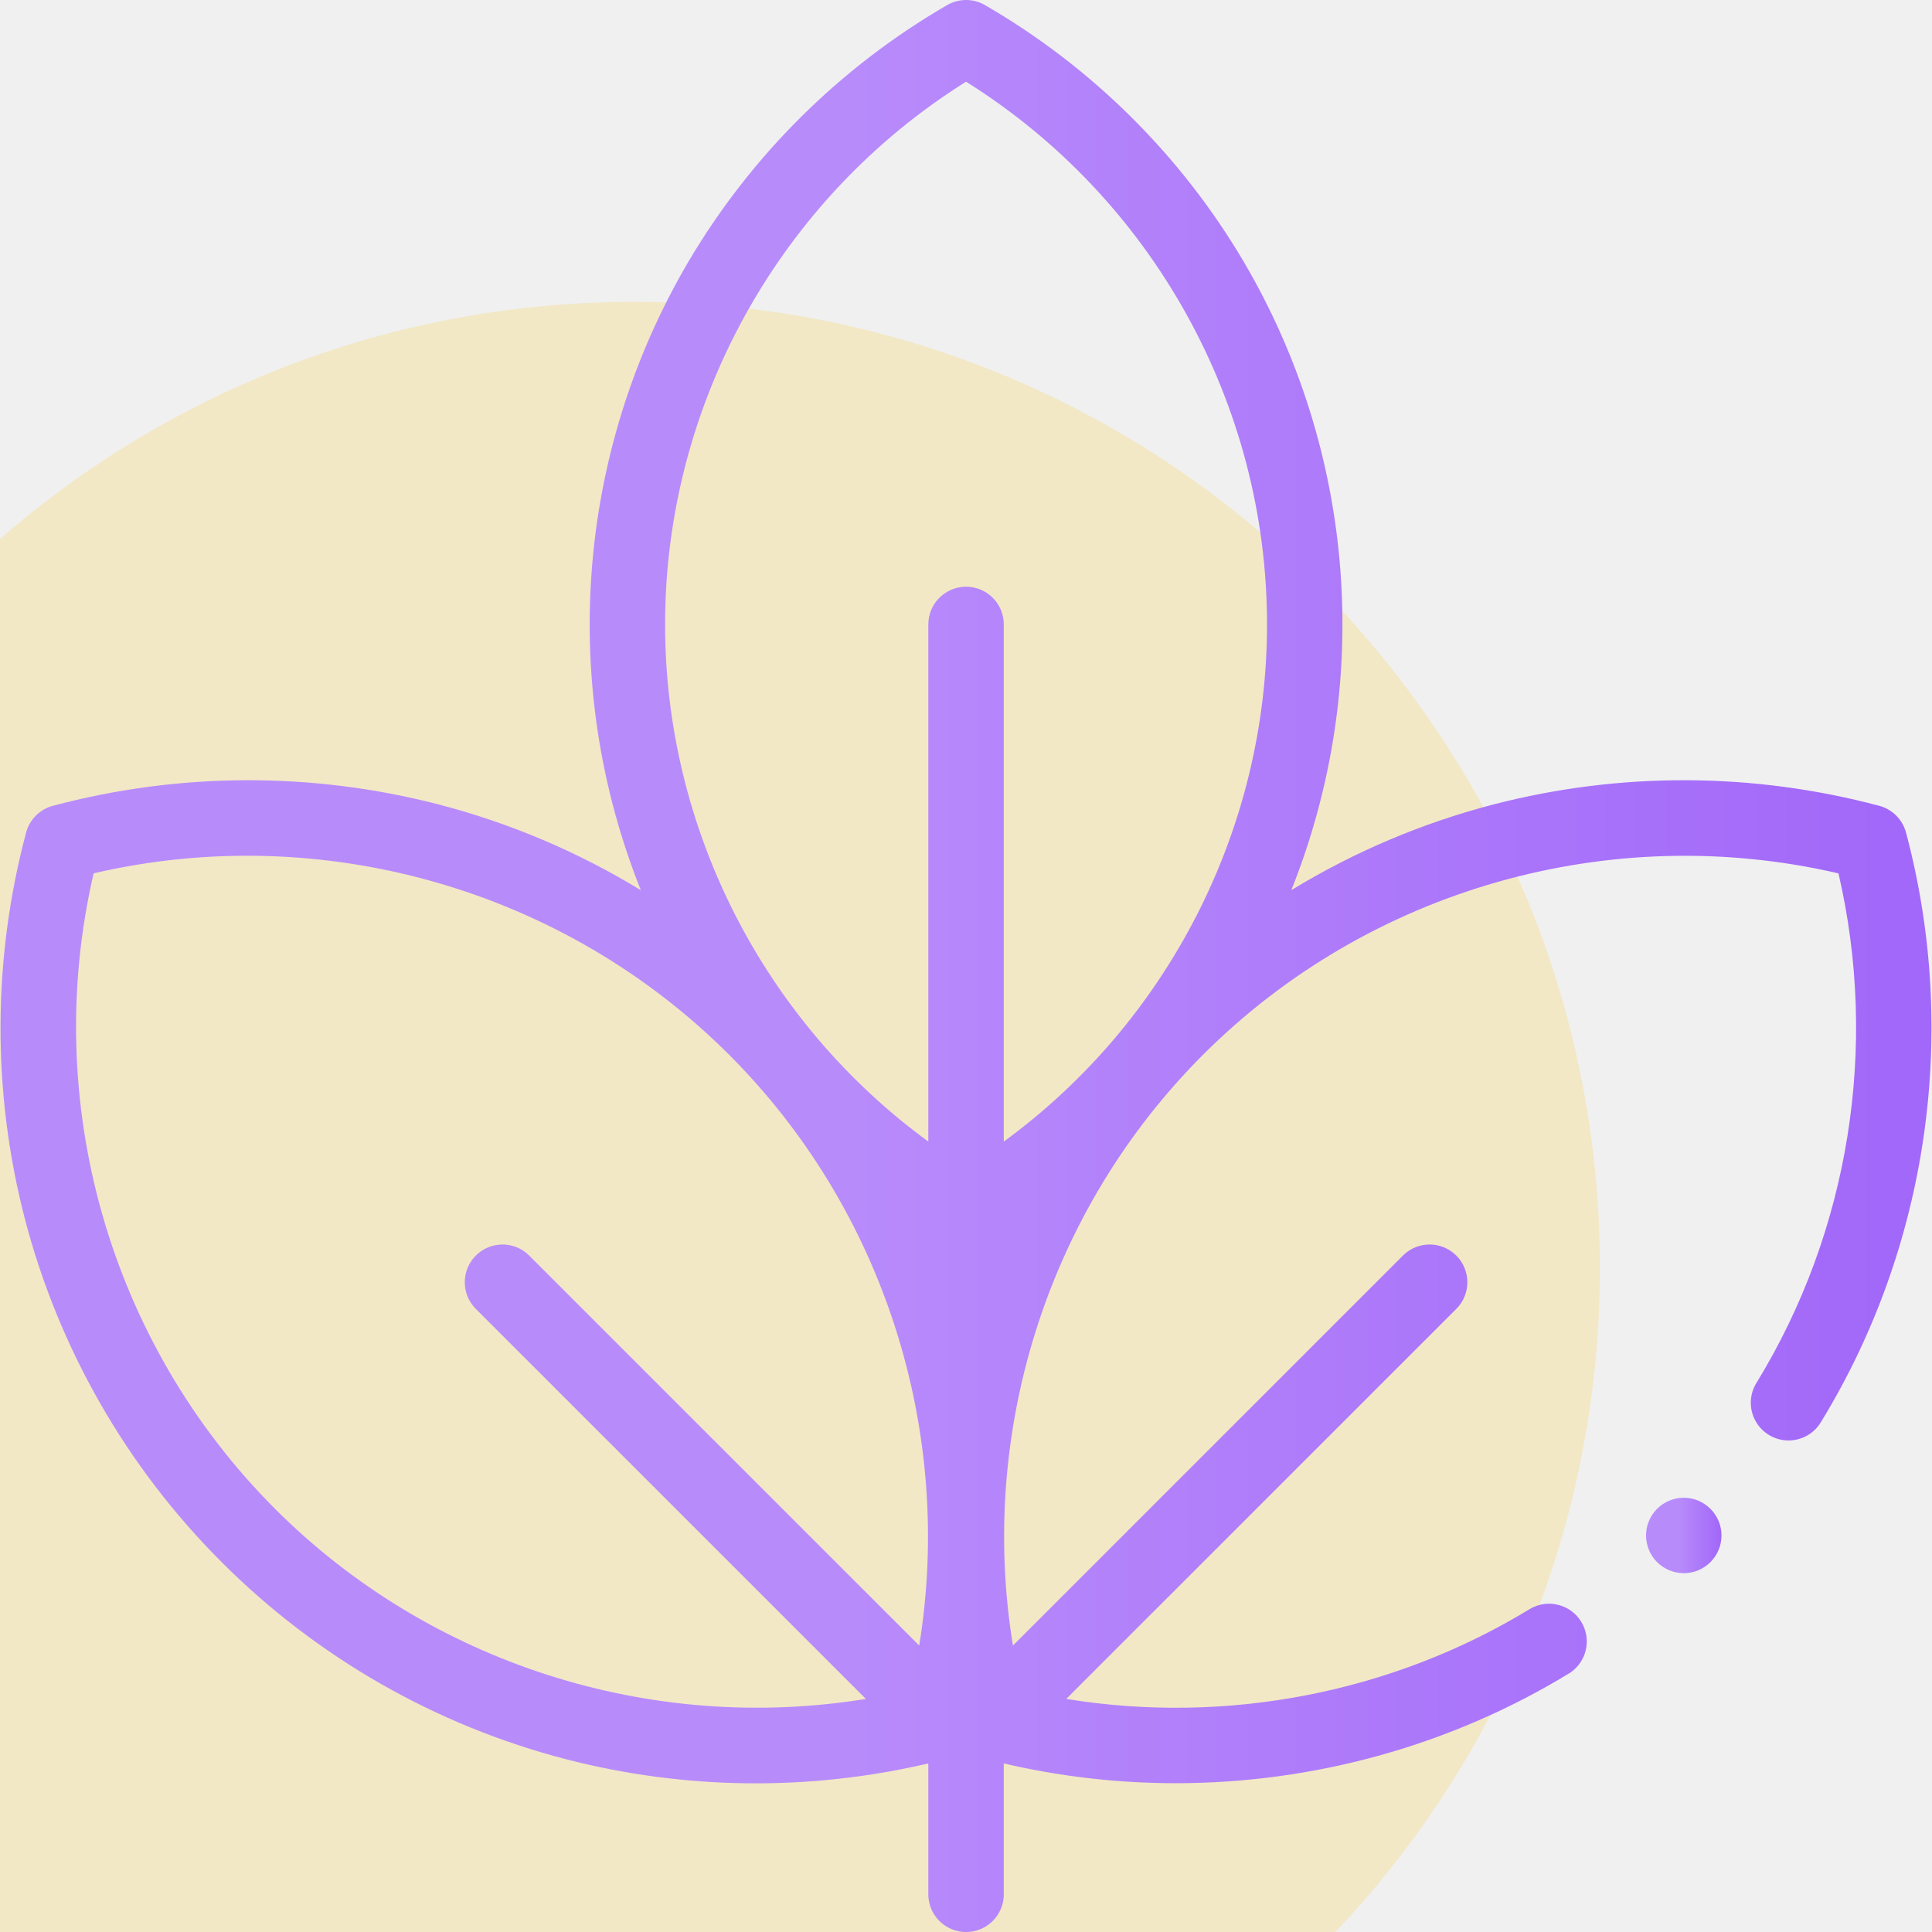
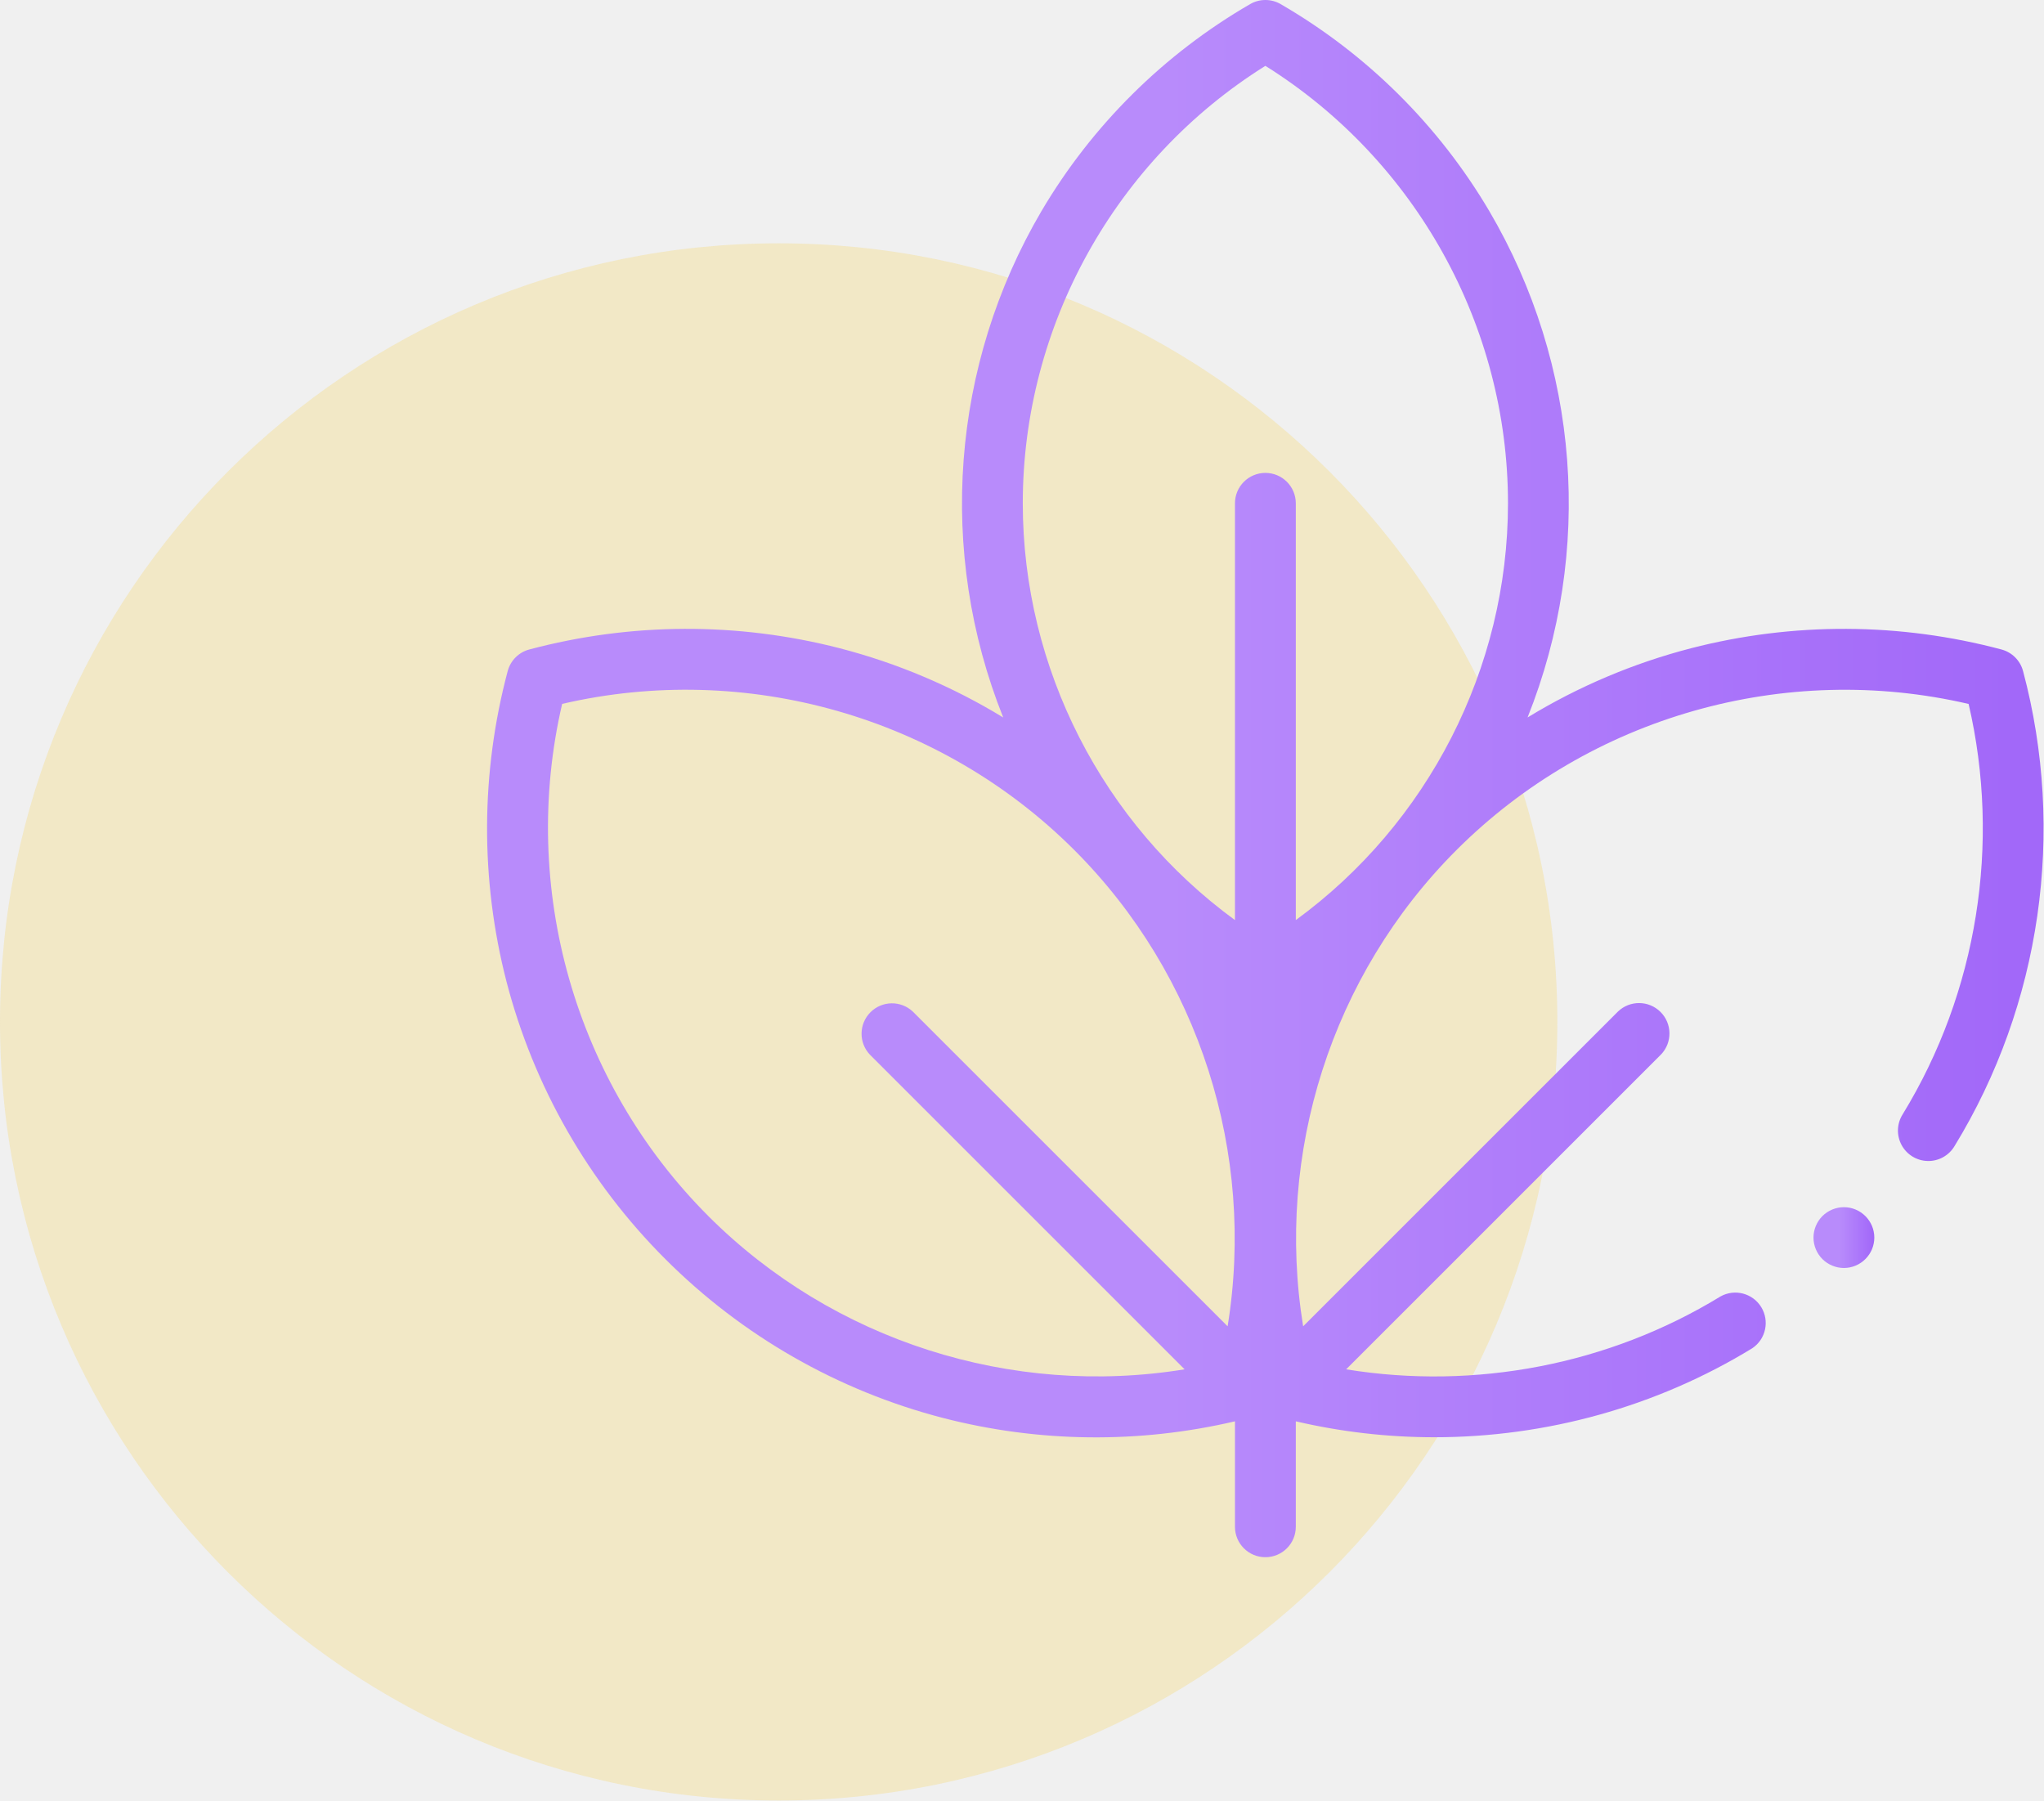
- <svg xmlns="http://www.w3.org/2000/svg" width="64" height="64" fill="none">
-   <circle cx="21" cy="42" r="32" fill="#F4E19C" fill-opacity=".5" />
-   <path d="M63.139 27.58a1.25 1.25 0 00-.885-.886 25.162 25.162 0 00-12.757-.052 24.894 24.894 0 00-6.72 2.845 23.717 23.717 0 00-1.574-20.813A23.821 23.821 0 0032.628.168a1.249 1.249 0 00-1.252 0 23.822 23.822 0 00-8.575 8.506 23.717 23.717 0 00-1.573 20.814 24.894 24.894 0 00-6.721-2.846 25.161 25.161 0 00-12.757.052 1.25 1.25 0 00-.885.885 25.16 25.16 0 00-.052 12.757 24.996 24.996 0 006.53 11.412 24.996 24.996 0 0011.412 6.53 25.114 25.114 0 0011.997.138v4.335a1.25 1.25 0 102.5 0v-4.335a25.06 25.06 0 005.695.655c4.58 0 9.126-1.247 13.067-3.66a1.25 1.25 0 00-1.304-2.13c-4.588 2.807-10.09 3.86-15.389 2.998l12.936-12.935a1.25 1.25 0 00-1.768-1.767L33.554 54.512c-1.155-7.102 1.16-14.434 6.298-19.572 5.495-5.495 13.5-7.763 21.05-6.008 1.334 5.742.36 11.85-2.71 16.866a1.25 1.25 0 102.132 1.305c3.552-5.805 4.578-12.92 2.815-19.524zM32.002 2.707c6.168 3.859 9.97 10.68 9.97 17.978 0 6.79-3.293 13.168-8.72 17.131v-17.13a1.25 1.25 0 10-2.5 0v17.13c-5.427-3.963-8.72-10.34-8.72-17.13 0-7.298 3.802-14.12 9.97-17.98zM9.11 49.98c-5.495-5.495-7.762-13.5-6.008-21.05 7.55-1.754 15.555.514 21.05 6.009 5.137 5.138 7.453 12.47 6.298 19.572L17.515 41.577a1.25 1.25 0 00-1.768 1.767l12.936 12.935c-7.102 1.155-14.435-1.16-19.573-6.298z" fill="url(#paint0_linear_125_84)" />
-   <path d="M55.777 49.615c-.33 0-.651.134-.884.366a1.259 1.259 0 00-.366.883c0 .33.134.651.366.884.233.232.555.366.884.366a1.253 1.253 0 001.25-1.25 1.253 1.253 0 00-1.25-1.249z" fill="url(#paint1_linear_125_84)" />
+ <svg xmlns="http://www.w3.org/2000/svg" width="84" height="74" fill="none">
+   <circle cx="32" cy="42" r="32" fill="#F4E19C" fill-opacity=".5" />
+   <g clip-path="url(#clip0_103_329)">
+     <path d="M83.139 27.58a1.25 1.25 0 00-.885-.886 25.162 25.162 0 00-12.757-.052 24.894 24.894 0 00-6.72 2.845 23.717 23.717 0 00-1.574-20.813A23.821 23.821 0 0052.628.168a1.249 1.249 0 00-1.252 0 23.822 23.822 0 00-8.575 8.506 23.717 23.717 0 00-1.573 20.814 24.894 24.894 0 00-6.721-2.846 25.162 25.162 0 00-12.757.052 1.25 1.25 0 00-.885.885 25.16 25.16 0 00-.052 12.757 24.996 24.996 0 006.53 11.412 24.996 24.996 0 0011.412 6.53 25.114 25.114 0 0011.997.138v4.335a1.25 1.25 0 102.5 0v-4.335a25.06 25.06 0 005.695.655c4.58 0 9.126-1.247 13.067-3.66a1.25 1.25 0 00-1.304-2.13c-4.588 2.807-10.09 3.86-15.389 2.998l12.936-12.935a1.25 1.25 0 00-1.768-1.767L53.554 54.512c-1.155-7.102 1.16-14.434 6.298-19.572 5.495-5.495 13.5-7.763 21.05-6.008 1.334 5.742.36 11.85-2.71 16.866a1.25 1.25 0 102.132 1.305c3.552-5.805 4.578-12.92 2.815-19.524zM52.002 2.707c6.168 3.859 9.97 10.68 9.97 17.978 0 6.79-3.293 13.168-8.72 17.131v-17.13a1.25 1.25 0 10-2.5 0v17.13c-5.427-3.963-8.72-10.34-8.72-17.13 0-7.298 3.802-14.12 9.97-17.98zM29.11 49.98c-5.494-5.495-7.762-13.5-6.008-21.05 7.55-1.754 15.555.514 21.05 6.009 5.137 5.138 7.453 12.47 6.298 19.572L37.514 41.577a1.25 1.25 0 00-1.767 1.767l12.936 12.935c-7.102 1.155-14.435-1.16-19.573-6.298z" fill="url(#paint0_linear_103_329)" />
+     <path d="M75.777 49.615c-.33 0-.651.134-.884.366a1.259 1.259 0 00-.366.883c0 .33.134.651.366.884.233.232.555.366.884.366a1.253 1.253 0 001.25-1.25 1.253 1.253 0 00-1.25-1.249z" fill="url(#paint1_linear_103_329)" />
+   </g>
  <defs>
-     <linearGradient id="paint0_linear_125_84" x1="62.628" y1="32" x2="27.934" y2="32" gradientUnits="userSpaceOnUse">
+     <linearGradient id="paint0_linear_103_329" x1="82.628" y1="32" x2="47.934" y2="32" gradientUnits="userSpaceOnUse">
      <stop stop-color="#A268F9" />
      <stop offset="1" stop-color="#B88BFB" />
    </linearGradient>
-     <linearGradient id="paint1_linear_125_84" x1="56.973" y1="50.864" x2="55.618" y2="50.864" gradientUnits="userSpaceOnUse">
+     <linearGradient id="paint1_linear_103_329" x1="76.973" y1="50.864" x2="75.618" y2="50.864" gradientUnits="userSpaceOnUse">
      <stop stop-color="#A268F9" />
      <stop offset="1" stop-color="#B88BFB" />
    </linearGradient>
+     <clipPath id="clip0_103_329">
+       <path fill="#fff" transform="translate(20)" d="M0 0h64v64H0z" />
+     </clipPath>
  </defs>
</svg>
